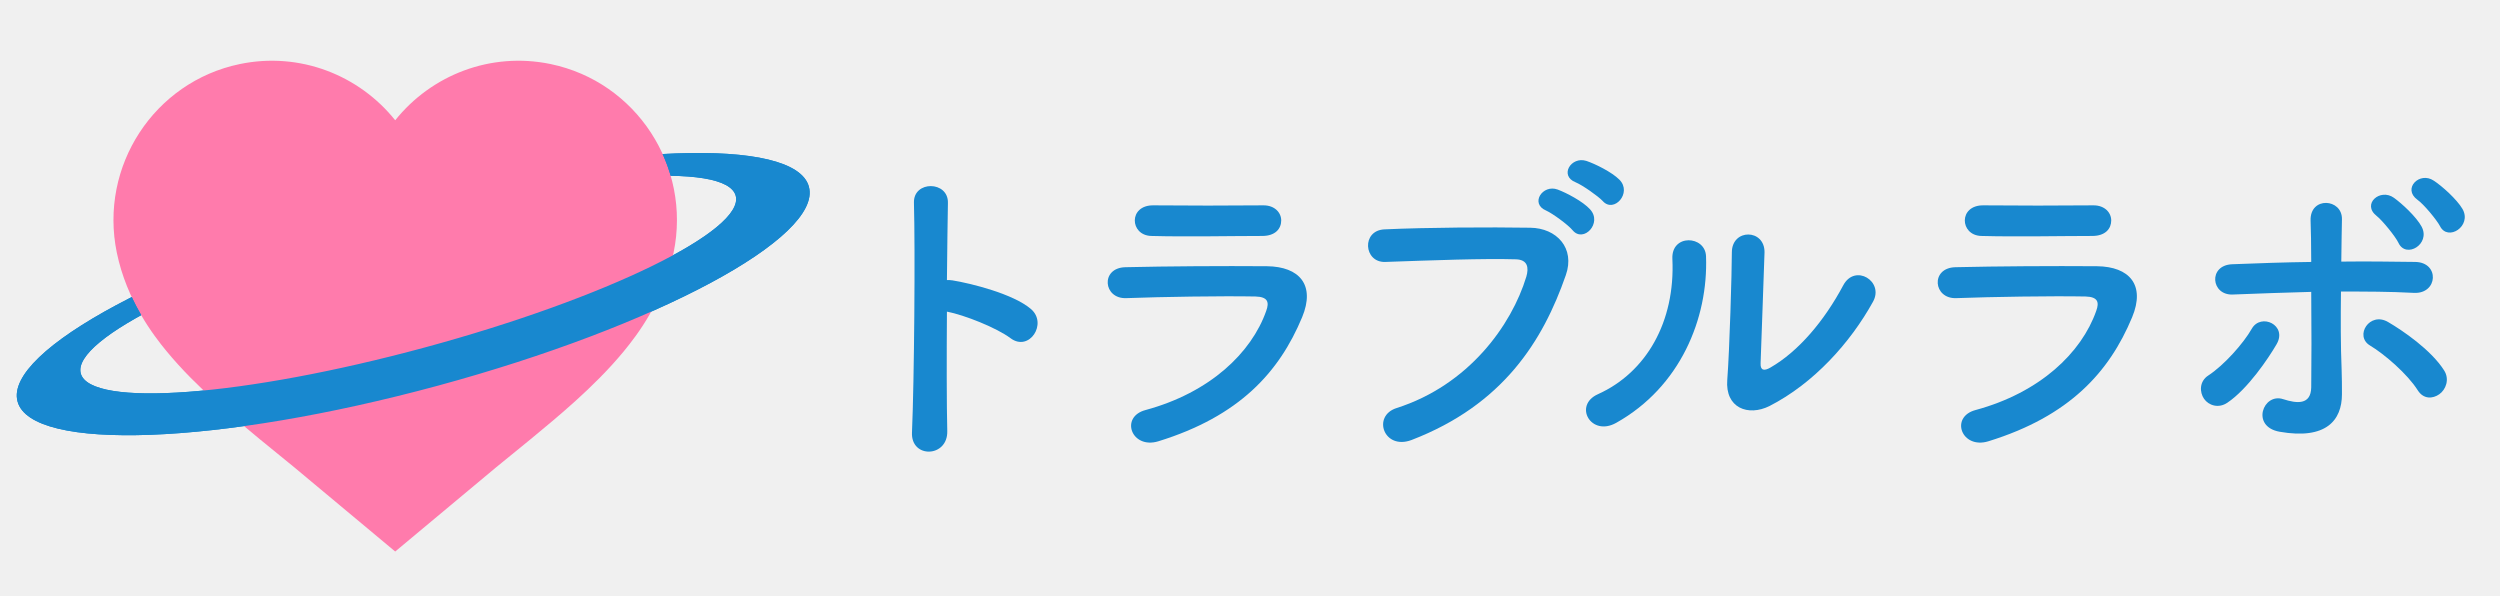
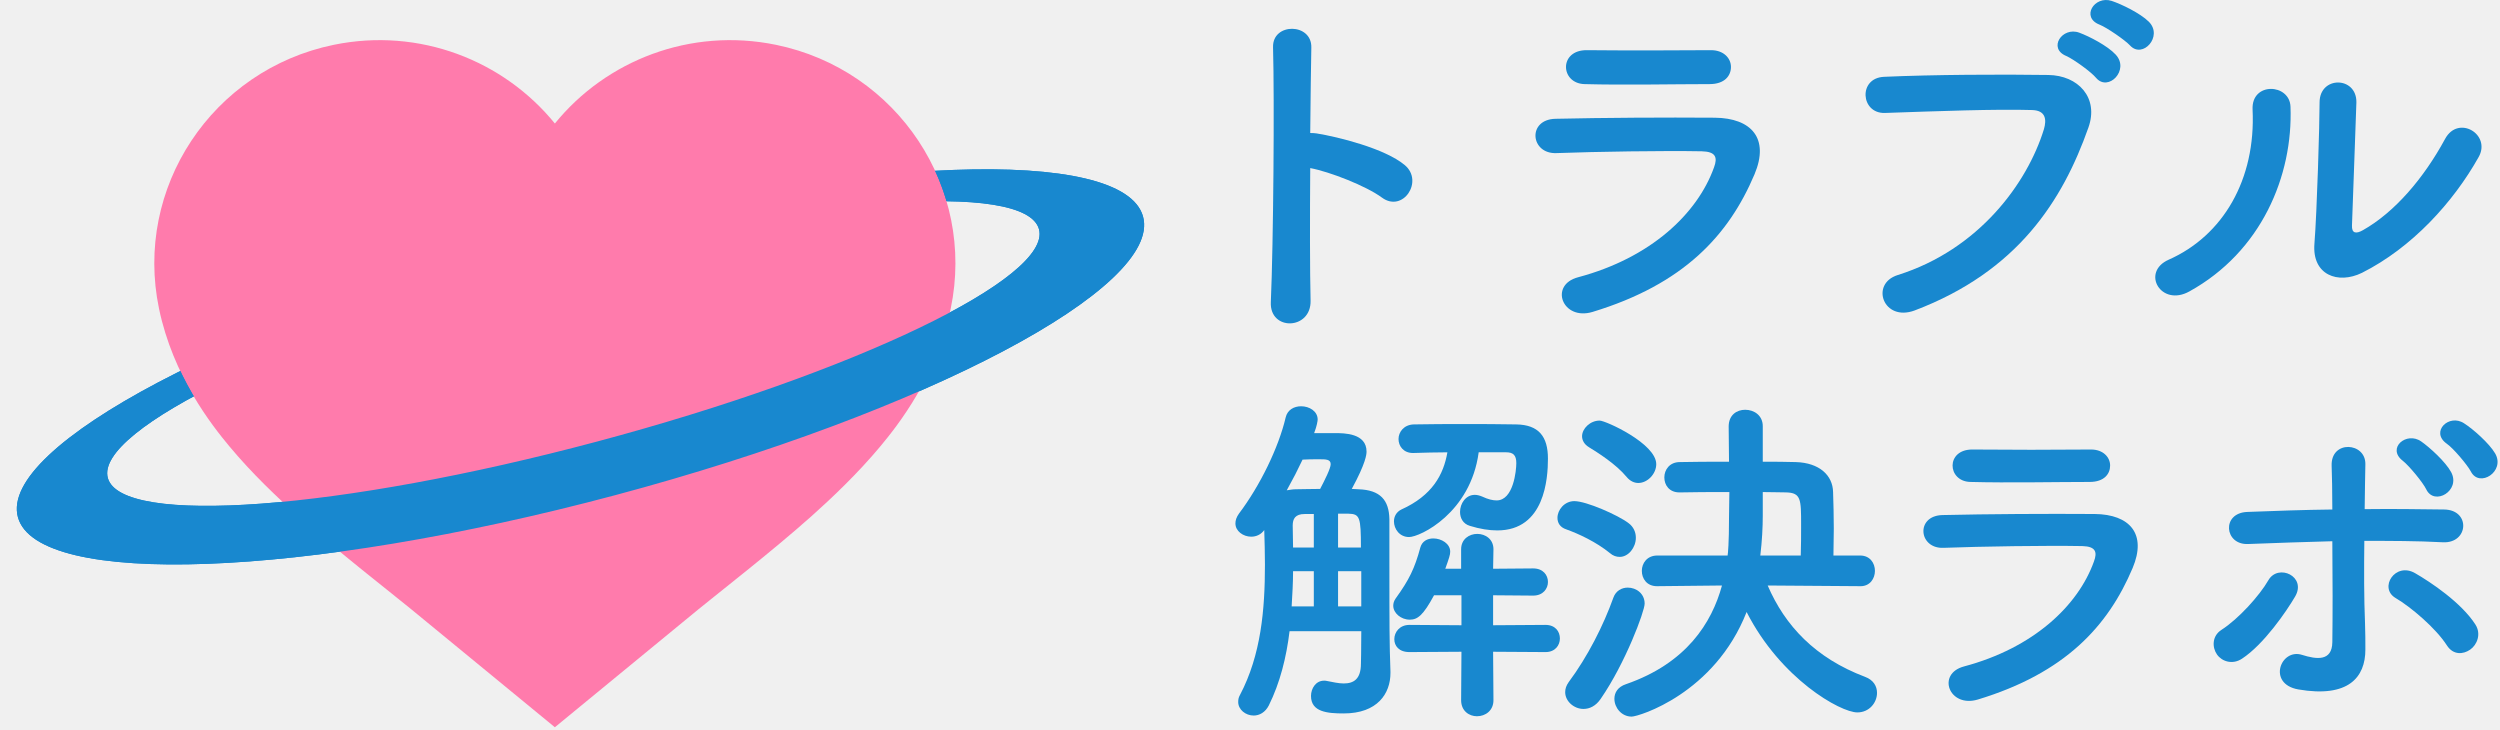
- <svg xmlns="http://www.w3.org/2000/svg" width="189" height="45" viewBox="0 0 189 45" fill="none">
-   <path d="M71.614 32.59C71.663 34.605 68.847 34.68 68.946 32.689C69.119 28.659 69.193 18.907 69.094 15.325C69.044 13.634 71.712 13.658 71.663 15.35C71.638 16.569 71.614 18.733 71.588 21.171C71.712 21.171 71.86 21.171 72.008 21.196C73.392 21.42 76.603 22.216 77.937 23.36C79.221 24.455 77.814 26.619 76.405 25.574C75.343 24.778 72.897 23.808 71.588 23.559C71.564 26.992 71.564 30.575 71.614 32.59Z" fill="#1888CF" />
-   <path d="M87.573 33.361C85.547 33.983 84.633 31.52 86.609 30.997C91.475 29.679 94.612 26.669 95.724 23.509C95.971 22.837 95.847 22.44 94.909 22.415C92.389 22.365 87.795 22.44 85.152 22.539C83.398 22.614 83.176 20.25 85.078 20.201C88.264 20.126 92.414 20.101 95.773 20.126C98.243 20.151 99.454 21.544 98.441 23.982C96.712 28.136 93.698 31.47 87.573 33.361ZM95.427 17.838C93.106 17.838 89.697 17.912 87.029 17.838C85.399 17.788 85.3 15.499 87.202 15.524C89.573 15.549 93.032 15.549 95.526 15.524C96.366 15.524 96.86 16.071 96.86 16.669C96.86 17.266 96.44 17.838 95.427 17.838Z" fill="#1888CF" />
-   <path d="M105.583 30.848C111.041 29.107 114.277 24.579 115.389 20.922C115.586 20.25 115.512 19.629 114.598 19.604C112.177 19.529 108.275 19.678 104.718 19.803C103.088 19.852 102.915 17.415 104.669 17.34C107.929 17.191 112.548 17.166 115.685 17.216C117.686 17.24 119.094 18.758 118.377 20.798C116.648 25.774 113.635 30.6 106.718 33.262C104.619 34.058 103.705 31.446 105.582 30.849L105.583 30.848ZM116.895 15.922C115.636 15.399 116.624 13.907 117.76 14.33C118.427 14.579 119.662 15.225 120.206 15.822C121.169 16.867 119.712 18.385 118.896 17.415C118.575 17.016 117.39 16.146 116.895 15.922ZM119.119 13.783C117.859 13.285 118.773 11.792 119.934 12.166C120.6 12.39 121.86 13.012 122.428 13.584C123.417 14.579 122.009 16.146 121.169 15.201C120.823 14.828 119.613 13.982 119.119 13.783Z" fill="#1888CF" />
-   <path d="M120.8 29.803C124.456 28.162 126.655 24.331 126.432 19.579C126.333 17.663 128.927 17.788 128.976 19.38C129.149 24.082 127.025 29.256 122.183 31.968C120.281 33.038 118.923 30.649 120.8 29.803H120.8ZM133.769 30.699C132.163 31.495 130.409 30.848 130.582 28.709C130.755 26.47 130.928 20.549 130.928 19.081C130.928 17.265 133.422 17.29 133.398 19.081C133.373 20.052 133.126 26.619 133.101 27.465C133.077 28.012 133.373 28.062 133.842 27.788C135.966 26.569 137.918 24.256 139.35 21.569C140.239 19.902 142.463 21.271 141.598 22.813C139.894 25.898 137.127 28.982 133.768 30.699H133.769Z" fill="#1888CF" />
-   <path d="M150.322 33.361C148.296 33.983 147.383 31.52 149.358 30.997C154.224 29.679 157.362 26.669 158.473 23.509C158.72 22.837 158.596 22.44 157.658 22.415C155.138 22.365 150.544 22.44 147.901 22.539C146.147 22.614 145.925 20.25 147.827 20.201C151.013 20.126 155.163 20.101 158.522 20.126C160.992 20.151 162.203 21.544 161.19 23.982C159.461 28.136 156.448 31.47 150.322 33.361H150.322ZM158.177 17.838C155.855 17.838 152.446 17.912 149.778 17.838C148.148 17.788 148.049 15.499 149.951 15.524C152.322 15.549 155.781 15.549 158.275 15.524C159.115 15.524 159.609 16.071 159.609 16.669C159.609 17.266 159.189 17.838 158.177 17.838Z" fill="#1888CF" />
-   <path d="M166.627 30.152C166.281 29.654 166.257 28.833 166.948 28.386C168.134 27.614 169.616 25.948 170.234 24.853C170.925 23.634 172.951 24.579 172.111 26.022C171.493 27.092 169.912 29.43 168.381 30.45C167.714 30.898 166.973 30.649 166.627 30.152ZM168.801 22.266C167.146 22.34 166.923 20.052 168.751 19.977C170.703 19.902 172.728 19.828 174.729 19.803C174.729 18.484 174.704 17.365 174.68 16.668C174.63 14.827 177.076 15.001 177.051 16.569C177.026 17.34 177.026 18.484 177.002 19.777C178.904 19.753 180.756 19.777 182.584 19.802C184.461 19.827 184.313 22.24 182.485 22.141C180.657 22.041 178.829 22.041 176.977 22.041C176.952 24.057 176.952 26.196 177.026 27.913C177.051 28.709 177.051 29.107 177.051 29.803C177.051 31.768 175.866 33.261 172.333 32.639C170.134 32.241 171.098 29.678 172.604 30.176C173.617 30.5 174.704 30.649 174.729 29.281C174.753 27.514 174.753 24.678 174.729 22.066C172.753 22.116 170.776 22.191 168.801 22.266ZM182.781 29.505C182.015 28.286 180.261 26.769 179.175 26.122C177.965 25.401 179.15 23.51 180.558 24.356C181.62 24.978 183.794 26.446 184.782 28.013C185.202 28.685 184.905 29.456 184.412 29.804C183.918 30.152 183.226 30.202 182.781 29.506L182.781 29.505ZM181.324 18.36C181.101 17.887 180.113 16.668 179.669 16.32C178.533 15.425 179.94 14.206 180.978 14.952C181.571 15.375 182.682 16.394 183.078 17.141C183.769 18.459 181.892 19.579 181.324 18.36ZM184.461 17.091C184.214 16.619 183.225 15.425 182.757 15.101C181.595 14.255 182.93 12.937 183.992 13.658C184.61 14.057 185.746 15.076 186.165 15.798C186.906 17.091 185.054 18.285 184.461 17.091H184.461Z" fill="#1888CF" />
-   <path d="M29.387 15.309C12.866 19.79 0.301 26.522 1.325 30.349C2.348 34.176 16.57 33.642 33.091 29.161C49.614 24.679 62.177 17.947 61.154 14.12C60.131 10.294 45.909 10.827 29.387 15.309ZM32.133 26.264C18.461 29.972 6.807 30.852 6.106 28.231C5.405 25.61 15.921 20.473 29.593 16.765C43.264 13.057 54.918 12.176 55.62 14.801C56.321 17.422 45.804 22.556 32.133 26.264Z" fill="#1888CF" />
-   <path d="M29.878 9.093C32.604 5.683 37.084 3.895 41.634 4.844C48.106 6.193 52.267 12.572 50.926 19.091C50.176 22.739 48.128 25.377 47.185 26.526C45.989 27.983 44.641 29.284 43.512 30.306C41.423 32.199 38.537 34.471 37.512 35.325L29.877 41.695L22.242 35.325C21.22 34.472 18.331 32.198 16.243 30.306C15.115 29.284 13.767 27.983 12.571 26.526C11.628 25.378 9.579 22.739 8.829 19.091C7.488 12.572 11.649 6.193 18.121 4.844C22.671 3.895 27.151 5.683 29.878 9.093Z" fill="#FF7BAC" />
-   <mask id="mask0_129_345" style="mask-type:luminance" maskUnits="userSpaceOnUse" x="0" y="10" width="63" height="24">
-     <path d="M0.373 10.666V33.803H62.106V10.666H0.373ZM50.347 13.742C45.406 13.742 37.691 15.034 29.709 17.199C22.116 19.259 15.307 21.802 10.914 24.211C10.486 23.517 10.106 22.798 9.781 22.05C14.99 19.419 21.886 16.878 29.272 14.874C36.75 12.846 44.036 11.554 49.887 11.212C50.291 12.015 50.609 12.865 50.826 13.747C50.669 13.744 50.511 13.741 50.347 13.741V13.742Z" fill="white" />
+ <svg xmlns="http://www.w3.org/2000/svg" width="120" height="35" viewBox="0 0 120 35" fill="none">
+   <path d="M62.908 14.428C62.943 15.848 60.929 15.9 61 14.498C61.124 11.66 61.176 4.79 61.106 2.267C61.071 1.076 62.979 1.093 62.944 2.285C62.926 3.144 62.908 4.668 62.891 6.385C62.979 6.385 63.085 6.385 63.191 6.403C64.18 6.56 66.477 7.121 67.432 7.927C68.35 8.698 67.343 10.223 66.336 9.487C65.576 8.926 63.827 8.243 62.891 8.068C62.873 10.486 62.873 13.009 62.908 14.428H62.908Z" fill="#1888CF" />
+   <path d="M76.443 14.972C74.993 15.41 74.34 13.675 75.753 13.307C79.234 12.378 81.478 10.258 82.273 8.033C82.45 7.559 82.362 7.279 81.69 7.262C79.888 7.227 76.602 7.279 74.711 7.349C73.457 7.402 73.297 5.737 74.658 5.702C76.937 5.65 79.906 5.632 82.309 5.65C84.076 5.667 84.941 6.649 84.217 8.366C82.98 11.292 80.824 13.64 76.443 14.972ZM82.061 4.037C80.4 4.037 77.962 4.09 76.054 4.037C74.887 4.002 74.817 2.39 76.178 2.408C77.874 2.425 80.348 2.425 82.132 2.408C82.733 2.408 83.086 2.793 83.086 3.214C83.086 3.634 82.786 4.037 82.061 4.037Z" fill="#1888CF" />
+   <path d="M91.091 13.202C94.996 11.975 97.31 8.786 98.106 6.21C98.247 5.737 98.194 5.299 97.54 5.282C95.809 5.229 93.017 5.334 90.473 5.422C89.306 5.457 89.183 3.739 90.437 3.687C92.769 3.582 96.074 3.564 98.318 3.599C99.749 3.617 100.756 4.686 100.244 6.122C99.007 9.627 96.851 13.027 91.903 14.902C90.401 15.463 89.748 13.623 91.091 13.202ZM99.183 2.688C98.282 2.32 98.989 1.269 99.801 1.567C100.279 1.742 101.162 2.197 101.55 2.618C102.24 3.354 101.197 4.423 100.614 3.74C100.385 3.459 99.537 2.846 99.183 2.688ZM100.774 1.181C99.873 0.83 100.526 -0.221 101.356 0.042C101.834 0.199 102.735 0.638 103.141 1.04C103.848 1.741 102.841 2.845 102.24 2.18C101.993 1.917 101.127 1.321 100.774 1.181Z" fill="#1888CF" />
+   <path d="M104.096 12.466C106.71 11.31 108.283 8.611 108.124 5.264C108.053 3.915 109.909 4.002 109.944 5.124C110.068 8.436 108.548 12.081 105.085 13.991C103.724 14.745 102.753 13.062 104.096 12.466ZM113.372 13.097C112.223 13.658 110.969 13.202 111.093 11.695C111.216 10.118 111.34 5.947 111.34 4.913C111.34 3.634 113.125 3.652 113.107 4.913C113.089 5.596 112.913 10.223 112.895 10.819C112.877 11.204 113.089 11.239 113.425 11.046C114.944 10.188 116.34 8.558 117.365 6.666C118.001 5.492 119.592 6.455 118.973 7.542C117.754 9.714 115.775 11.888 113.372 13.097Z" fill="#1888CF" />
+   <path d="M61.899 30.296C61.747 31.551 61.443 32.773 60.903 33.861C60.734 34.196 60.447 34.346 60.177 34.346C59.789 34.346 59.434 34.062 59.434 33.693C59.434 33.576 59.451 33.476 59.519 33.358C60.532 31.434 60.717 29.258 60.717 27.099C60.717 26.547 60.7 25.995 60.684 25.442C60.532 25.66 60.295 25.761 60.059 25.761C59.671 25.761 59.3 25.493 59.3 25.125C59.3 24.974 59.35 24.823 59.468 24.656C60.481 23.317 61.376 21.476 61.712 20.037C61.797 19.668 62.117 19.501 62.455 19.501C62.843 19.501 63.248 19.735 63.248 20.137C63.248 20.187 63.215 20.438 63.079 20.79H64.093C64.514 20.79 65.594 20.79 65.594 21.677C65.594 21.811 65.56 22.229 64.885 23.468C65.004 23.468 65.105 23.485 65.206 23.485C66.253 23.518 66.674 24.003 66.691 24.924V26.882C66.691 30.162 66.691 30.814 66.742 32.237V32.304C66.742 33.292 66.117 34.245 64.498 34.245C63.721 34.245 62.928 34.178 62.928 33.408C62.928 33.04 63.164 32.672 63.552 32.672C63.603 32.672 63.654 32.672 63.705 32.689C63.975 32.739 64.245 32.806 64.498 32.806C64.97 32.806 65.325 32.605 65.325 31.852C65.325 31.852 65.342 31.216 65.342 30.296H61.899L61.899 30.296ZM61.764 23.535C61.899 23.518 62.033 23.485 62.185 23.485C62.489 23.485 62.911 23.468 63.367 23.468C63.586 23.05 63.873 22.48 63.873 22.28C63.873 22.045 63.637 22.045 63.333 22.045C63.063 22.045 62.742 22.045 62.523 22.062C62.405 22.297 62.287 22.547 62.169 22.782L61.764 23.535ZM63.063 27.418H62.067C62.067 27.97 62.033 28.539 61.999 29.108H63.063V27.418ZM63.063 24.673H62.624C62.168 24.673 62.05 24.907 62.05 25.225C62.05 25.56 62.067 25.911 62.067 26.28H63.063V24.673ZM65.324 26.28C65.324 24.824 65.273 24.673 64.734 24.657H64.227V26.28H65.324ZM65.341 27.418H64.227V29.108H65.341V27.418ZM71.669 31.284L71.686 33.61C71.686 34.112 71.298 34.38 70.893 34.38C70.522 34.38 70.134 34.129 70.134 33.61L70.15 31.284L67.653 31.3C67.147 31.3 66.927 30.999 66.927 30.681C66.927 30.346 67.18 29.995 67.653 29.995L70.15 30.012V28.573H68.834C68.311 29.544 68.04 29.744 67.669 29.744C67.247 29.744 66.876 29.427 66.876 29.075C66.876 28.958 66.91 28.84 66.994 28.723C67.635 27.836 67.906 27.284 68.176 26.28C68.26 25.979 68.513 25.845 68.8 25.845C69.188 25.845 69.61 26.096 69.61 26.48C69.61 26.631 69.559 26.782 69.374 27.3H70.134V26.363C70.134 25.878 70.522 25.627 70.91 25.627C71.298 25.627 71.686 25.878 71.686 26.363L71.669 27.3L73.593 27.284C74.066 27.284 74.302 27.602 74.302 27.936C74.302 28.255 74.066 28.589 73.593 28.589L71.669 28.573V30.012L74.183 29.995C74.656 29.995 74.875 30.313 74.875 30.648C74.875 30.966 74.656 31.3 74.183 31.3L71.669 31.284ZM70.977 21.711C70.589 24.623 68.159 25.778 67.636 25.778C67.18 25.778 66.91 25.393 66.91 25.024C66.91 24.79 67.028 24.573 67.265 24.456C68.75 23.786 69.29 22.782 69.475 21.711C68.935 21.711 68.395 21.728 67.838 21.744H67.821C67.365 21.744 67.129 21.41 67.129 21.075C67.129 20.74 67.382 20.389 67.855 20.372C68.665 20.355 69.475 20.355 70.302 20.355C71.112 20.355 71.939 20.355 72.782 20.372C73.862 20.389 74.301 20.958 74.301 22.012C74.301 22.966 74.149 25.46 71.871 25.46C71.483 25.46 71.044 25.393 70.555 25.242C70.218 25.142 70.082 24.857 70.082 24.573C70.082 24.171 70.352 23.753 70.791 23.753C70.909 23.753 71.027 23.786 71.146 23.836C71.432 23.97 71.652 24.02 71.837 24.02C72.648 24.02 72.783 22.581 72.783 22.229C72.783 21.845 72.631 21.71 72.293 21.71H70.977L70.977 21.711Z" fill="#1888CF" />
+   <path d="M77.273 26.547C76.614 26.012 75.787 25.627 75.18 25.409C74.876 25.309 74.758 25.091 74.758 24.857C74.758 24.472 75.096 24.054 75.568 24.054C76.142 24.054 77.661 24.723 78.167 25.108C78.42 25.292 78.521 25.56 78.521 25.811C78.521 26.28 78.167 26.731 77.745 26.731C77.593 26.731 77.424 26.681 77.273 26.547ZM76.007 34.029C75.551 34.029 75.129 33.66 75.129 33.225C75.129 33.058 75.18 32.907 75.298 32.74C76.209 31.518 76.969 30.012 77.441 28.69C77.559 28.355 77.846 28.205 78.133 28.205C78.537 28.205 78.943 28.489 78.943 28.975C78.943 29.343 78.014 31.837 76.834 33.544C76.597 33.895 76.293 34.029 76.007 34.029ZM78.083 22.899C77.559 22.263 76.665 21.71 76.26 21.46C76.04 21.326 75.939 21.125 75.939 20.941C75.939 20.573 76.327 20.188 76.783 20.188C77.07 20.188 79.5 21.292 79.5 22.28C79.5 22.748 79.078 23.183 78.639 23.183C78.453 23.183 78.251 23.1 78.083 22.899ZM89.288 28.137L84.849 28.104C85.677 30.029 87.127 31.585 89.524 32.489C89.929 32.639 90.097 32.941 90.097 33.258C90.097 33.727 89.726 34.196 89.153 34.196C88.343 34.196 85.474 32.589 83.837 29.376C82.301 33.292 78.656 34.397 78.319 34.397C77.829 34.397 77.491 33.961 77.491 33.543C77.491 33.258 77.643 32.974 78.048 32.84C80.951 31.836 82.166 29.895 82.655 28.104L79.551 28.137H79.533C79.044 28.137 78.808 27.769 78.808 27.401C78.808 27.032 79.061 26.665 79.551 26.665H82.925C82.942 26.581 82.993 26.062 82.993 24.824C82.993 24.405 83.01 24.004 83.01 23.619C82.115 23.619 81.238 23.619 80.631 23.636H80.614C80.124 23.636 79.888 23.284 79.888 22.916C79.888 22.548 80.141 22.18 80.631 22.18C81.255 22.163 82.099 22.163 82.993 22.163C82.993 21.577 82.976 21.008 82.976 20.489V20.473C82.976 19.92 83.364 19.669 83.769 19.669C84.192 19.669 84.613 19.937 84.613 20.456V22.163C85.187 22.163 85.727 22.163 86.2 22.18C87.33 22.213 87.972 22.816 87.988 23.619C88.005 24.138 88.022 24.757 88.022 25.376C88.022 25.811 88.005 26.247 88.005 26.665H89.288C89.761 26.665 89.997 27.033 89.997 27.401C89.997 27.769 89.761 28.138 89.305 28.138H89.288L89.288 28.137ZM86.436 26.665C86.453 26.179 86.453 25.677 86.453 25.192C86.453 23.97 86.453 23.652 85.727 23.635C85.423 23.635 85.035 23.619 84.613 23.619V24.74C84.613 25.309 84.579 25.961 84.495 26.665H86.436H86.436Z" fill="#1888CF" />
+   <path d="M94.941 33.576C93.557 33.995 92.933 32.338 94.283 31.986C97.607 31.099 99.751 29.074 100.51 26.949C100.679 26.497 100.594 26.229 99.953 26.212C98.231 26.179 95.093 26.229 93.287 26.296C92.089 26.346 91.937 24.756 93.237 24.723C95.414 24.672 98.249 24.656 100.544 24.672C102.231 24.689 103.058 25.626 102.366 27.266C101.185 30.061 99.126 32.304 94.941 33.576V33.576ZM100.307 23.133C98.721 23.133 96.392 23.183 94.57 23.133C93.456 23.1 93.388 21.56 94.688 21.577C96.308 21.594 98.67 21.594 100.375 21.577C100.949 21.577 101.286 21.945 101.286 22.347C101.286 22.748 100.999 23.133 100.307 23.133Z" fill="#1888CF" />
+   <path d="M106.417 31.418C106.181 31.083 106.164 30.53 106.636 30.229C107.446 29.71 108.459 28.589 108.881 27.853C109.353 27.033 110.737 27.669 110.163 28.639C109.741 29.359 108.661 30.932 107.615 31.618C107.16 31.919 106.653 31.752 106.417 31.418ZM107.902 26.112C106.771 26.162 106.619 24.623 107.868 24.573C109.201 24.522 110.585 24.472 111.952 24.456C111.952 23.568 111.935 22.816 111.918 22.347C111.884 21.108 113.555 21.226 113.538 22.28C113.521 22.799 113.521 23.569 113.504 24.439C114.804 24.422 116.07 24.439 117.318 24.456C118.601 24.472 118.5 26.096 117.251 26.029C116.002 25.962 114.754 25.962 113.488 25.962C113.471 27.318 113.471 28.757 113.521 29.912C113.538 30.447 113.538 30.715 113.538 31.184C113.538 32.506 112.728 33.51 110.315 33.092C108.813 32.824 109.472 31.1 110.501 31.435C111.193 31.652 111.935 31.753 111.952 30.832C111.969 29.644 111.969 27.736 111.952 25.979C110.602 26.013 109.252 26.063 107.902 26.113L107.902 26.112ZM117.453 30.983C116.93 30.162 115.732 29.142 114.99 28.706C114.163 28.221 114.973 26.949 115.935 27.518C116.661 27.936 118.145 28.924 118.82 29.978C119.108 30.43 118.905 30.949 118.567 31.183C118.23 31.417 117.757 31.45 117.453 30.982V30.983ZM116.458 23.485C116.306 23.167 115.631 22.347 115.327 22.112C114.551 21.51 115.513 20.69 116.221 21.192C116.626 21.476 117.386 22.163 117.656 22.665C118.128 23.552 116.846 24.305 116.458 23.485ZM118.601 22.631C118.432 22.313 117.757 21.51 117.437 21.292C116.643 20.723 117.555 19.836 118.28 20.322C118.702 20.589 119.479 21.276 119.765 21.761C120.272 22.631 119.006 23.434 118.601 22.631Z" fill="#1888CF" />
+   <path d="M26.191 11.454C11.277 15.437 -0.064 21.421 0.859 24.823C1.783 28.224 14.621 27.75 29.535 23.767C44.449 19.783 55.791 13.799 54.867 10.398C53.944 6.996 41.105 7.47 26.191 11.454ZM28.669 21.192C16.328 24.488 5.808 25.27 5.175 22.941C4.542 20.61 14.035 16.044 26.376 12.748C38.718 9.452 49.238 8.669 49.871 11.002C50.504 13.332 41.011 17.896 28.669 21.192Z" fill="#1888CF" />
+   <path d="M26.634 5.929C29.095 2.898 33.139 1.308 37.246 2.151C43.089 3.351 46.844 9.022 45.634 14.816C44.957 18.059 43.108 20.404 42.257 21.424C41.177 22.719 39.96 23.876 38.942 24.785C37.056 26.467 34.45 28.487 33.525 29.246L26.633 34.908L19.741 29.246C18.818 28.488 16.211 26.466 14.326 24.785C13.307 23.876 12.09 22.72 11.011 21.425C10.16 20.404 8.31 18.059 7.633 14.816C6.423 9.022 10.179 3.351 16.021 2.151C20.128 1.308 24.172 2.898 26.634 5.929Z" fill="#FF7BAC" />
+   <mask id="mask0_0_1" style="mask-type:luminance" maskUnits="userSpaceOnUse" x="0" y="7" width="56" height="21">
+     <path d="M0 7.327V27.894H55.727V7.327H0ZM45.111 10.061C40.651 10.061 33.686 11.21 26.481 13.134C19.627 14.965 13.481 17.226 9.515 19.367C9.129 18.75 8.786 18.111 8.493 17.447C13.195 15.108 19.42 12.848 26.087 11.068C32.838 9.264 39.414 8.117 44.696 7.812C45.06 8.526 45.348 9.281 45.544 10.066C45.402 10.063 45.26 10.06 45.111 10.06V10.061Z" fill="white" />
  </mask>
-   <g mask="url(#mask0_129_345)">
-     <path d="M29.387 15.309C12.866 19.79 0.301 26.522 1.325 30.349C2.348 34.176 16.57 33.642 33.091 29.161C49.614 24.679 62.177 17.947 61.154 14.12C60.131 10.294 45.909 10.827 29.387 15.309ZM32.133 26.264C18.461 29.972 6.807 30.852 6.106 28.231C5.405 25.61 15.921 20.473 29.593 16.765C43.264 13.057 54.918 12.176 55.62 14.801C56.321 17.422 45.804 22.556 32.133 26.264Z" fill="#1888CF" />
+   <g mask="url(#mask0_0_1)">
+     <path d="M26.191 11.454C11.277 15.437 -0.064 21.421 0.859 24.823C1.783 28.224 14.621 27.75 29.535 23.767C44.449 19.783 55.791 13.799 54.867 10.398C53.944 6.996 41.105 7.47 26.191 11.454ZM28.669 21.192C16.328 24.488 5.808 25.27 5.175 22.941C4.542 20.61 14.035 16.044 26.376 12.748C38.718 9.452 49.238 8.669 49.871 11.002C50.504 13.332 41.011 17.896 28.669 21.192Z" fill="#1888CF" />
  </g>
</svg>
